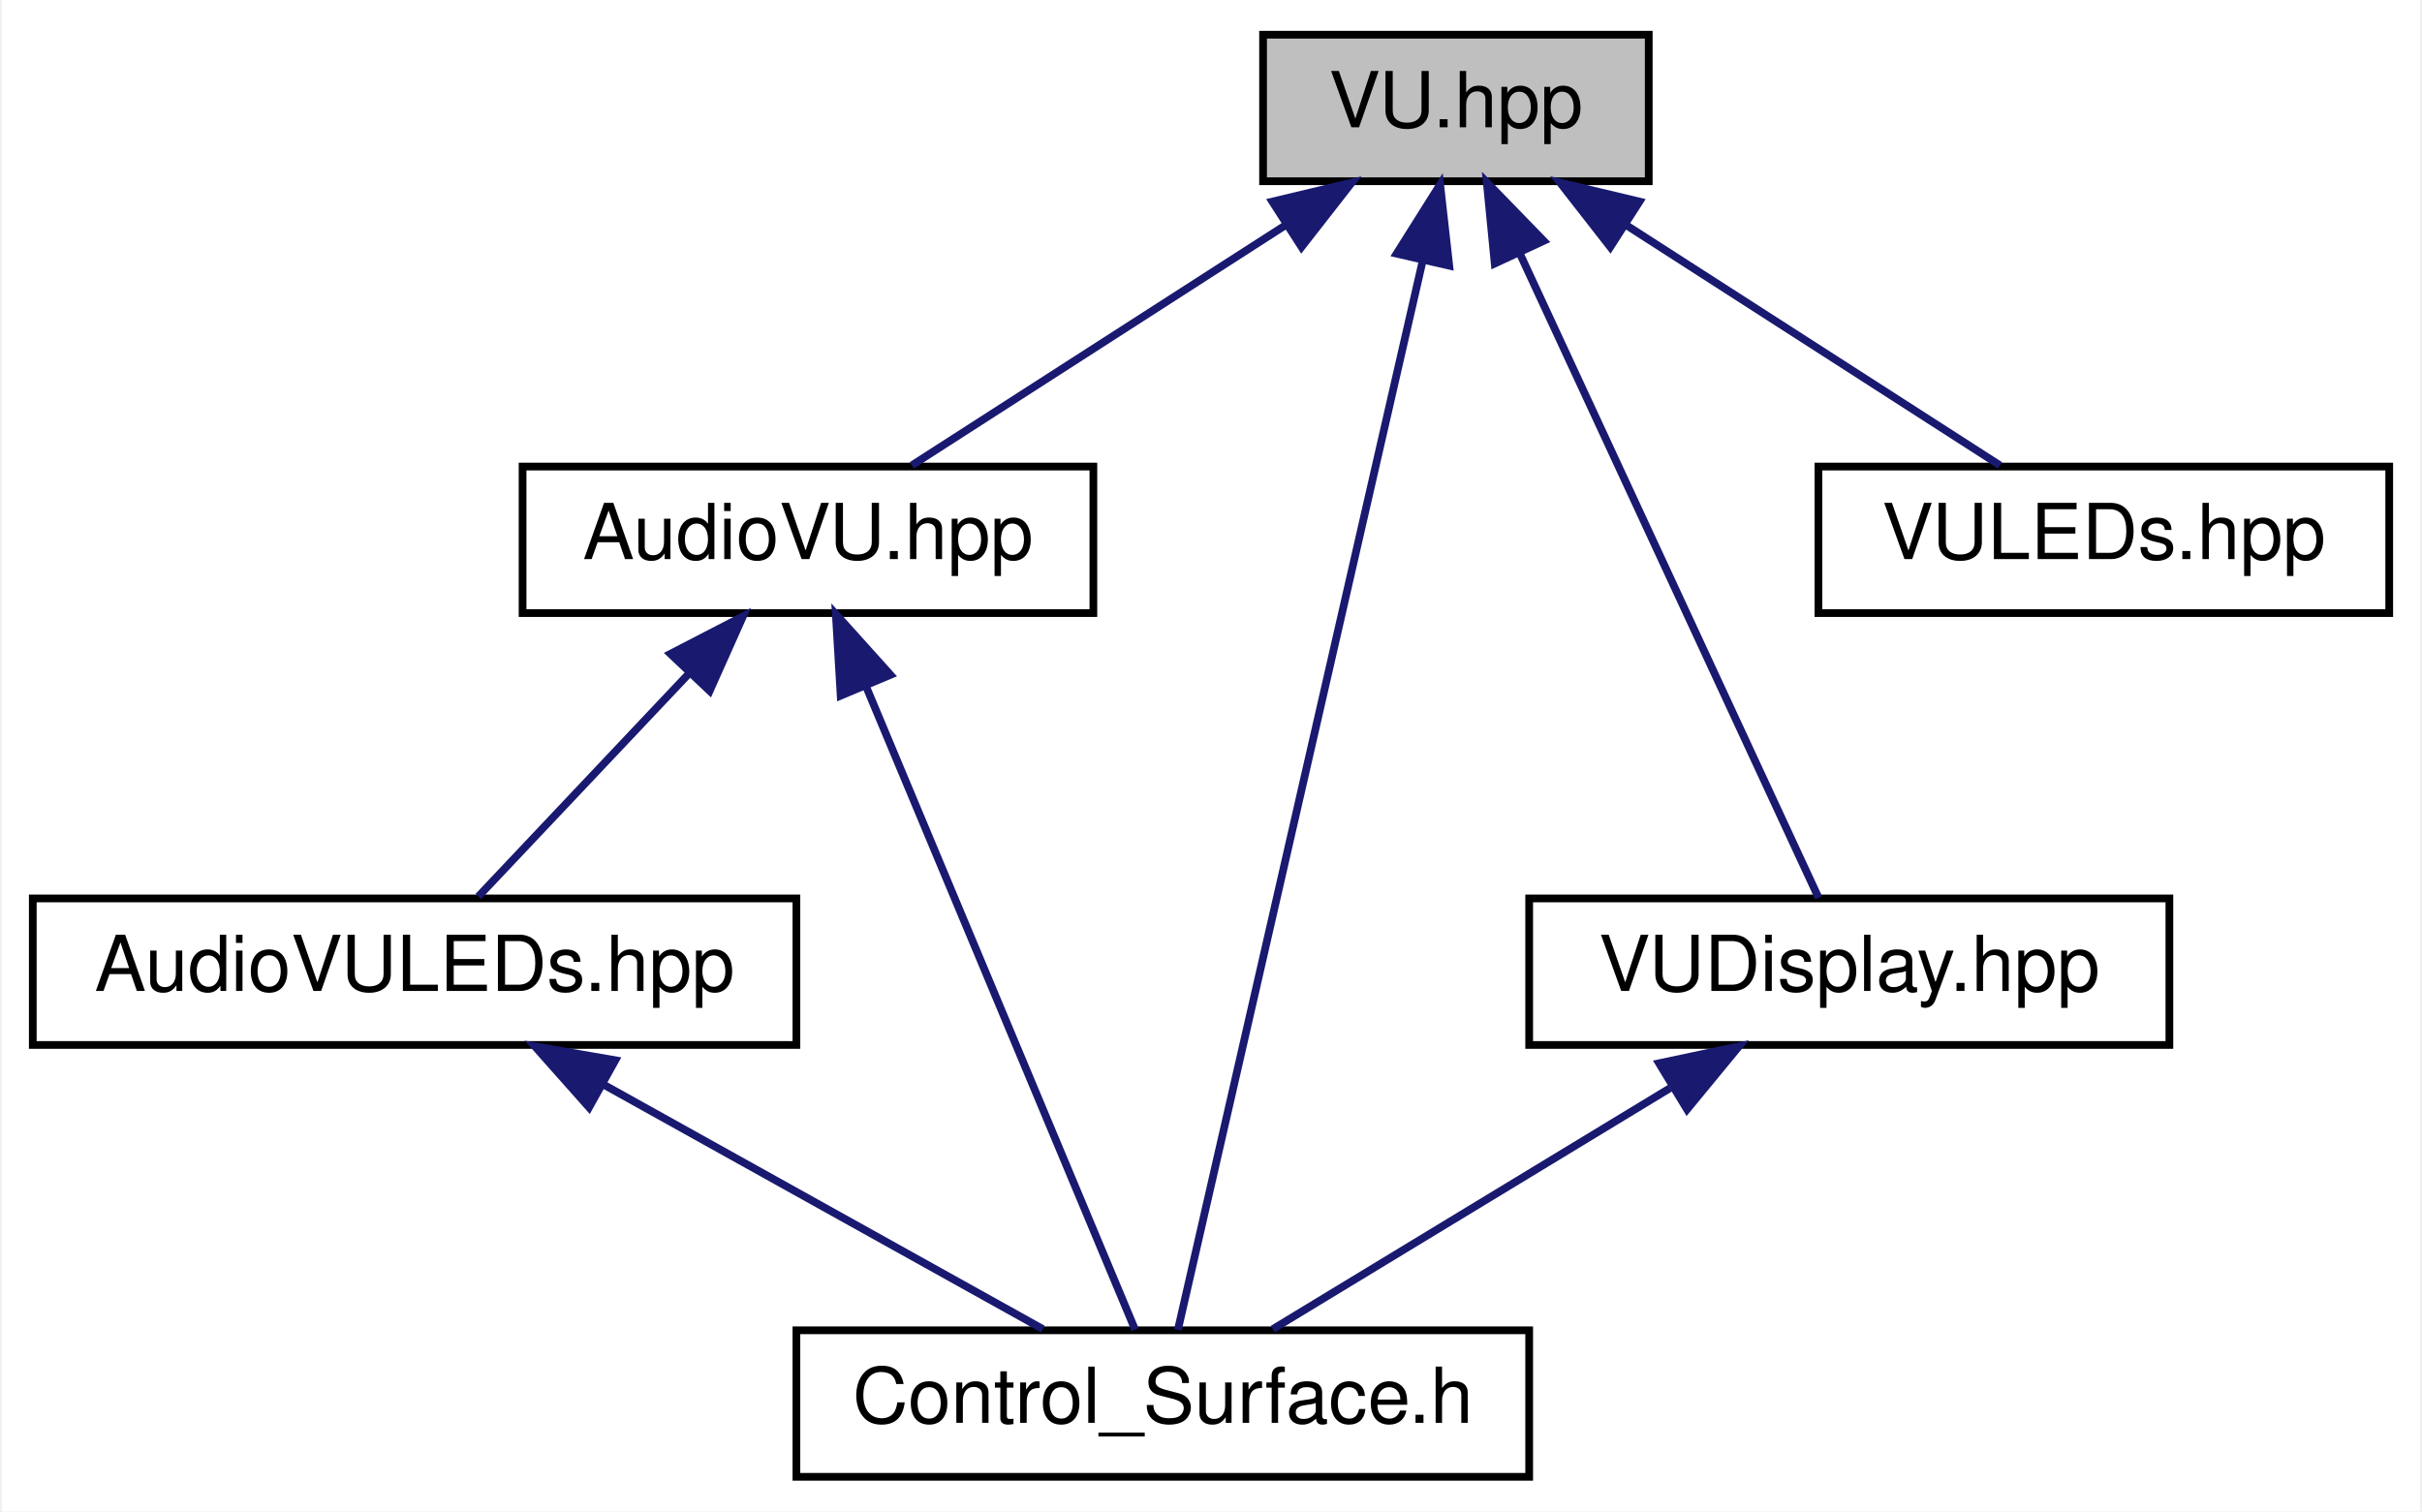
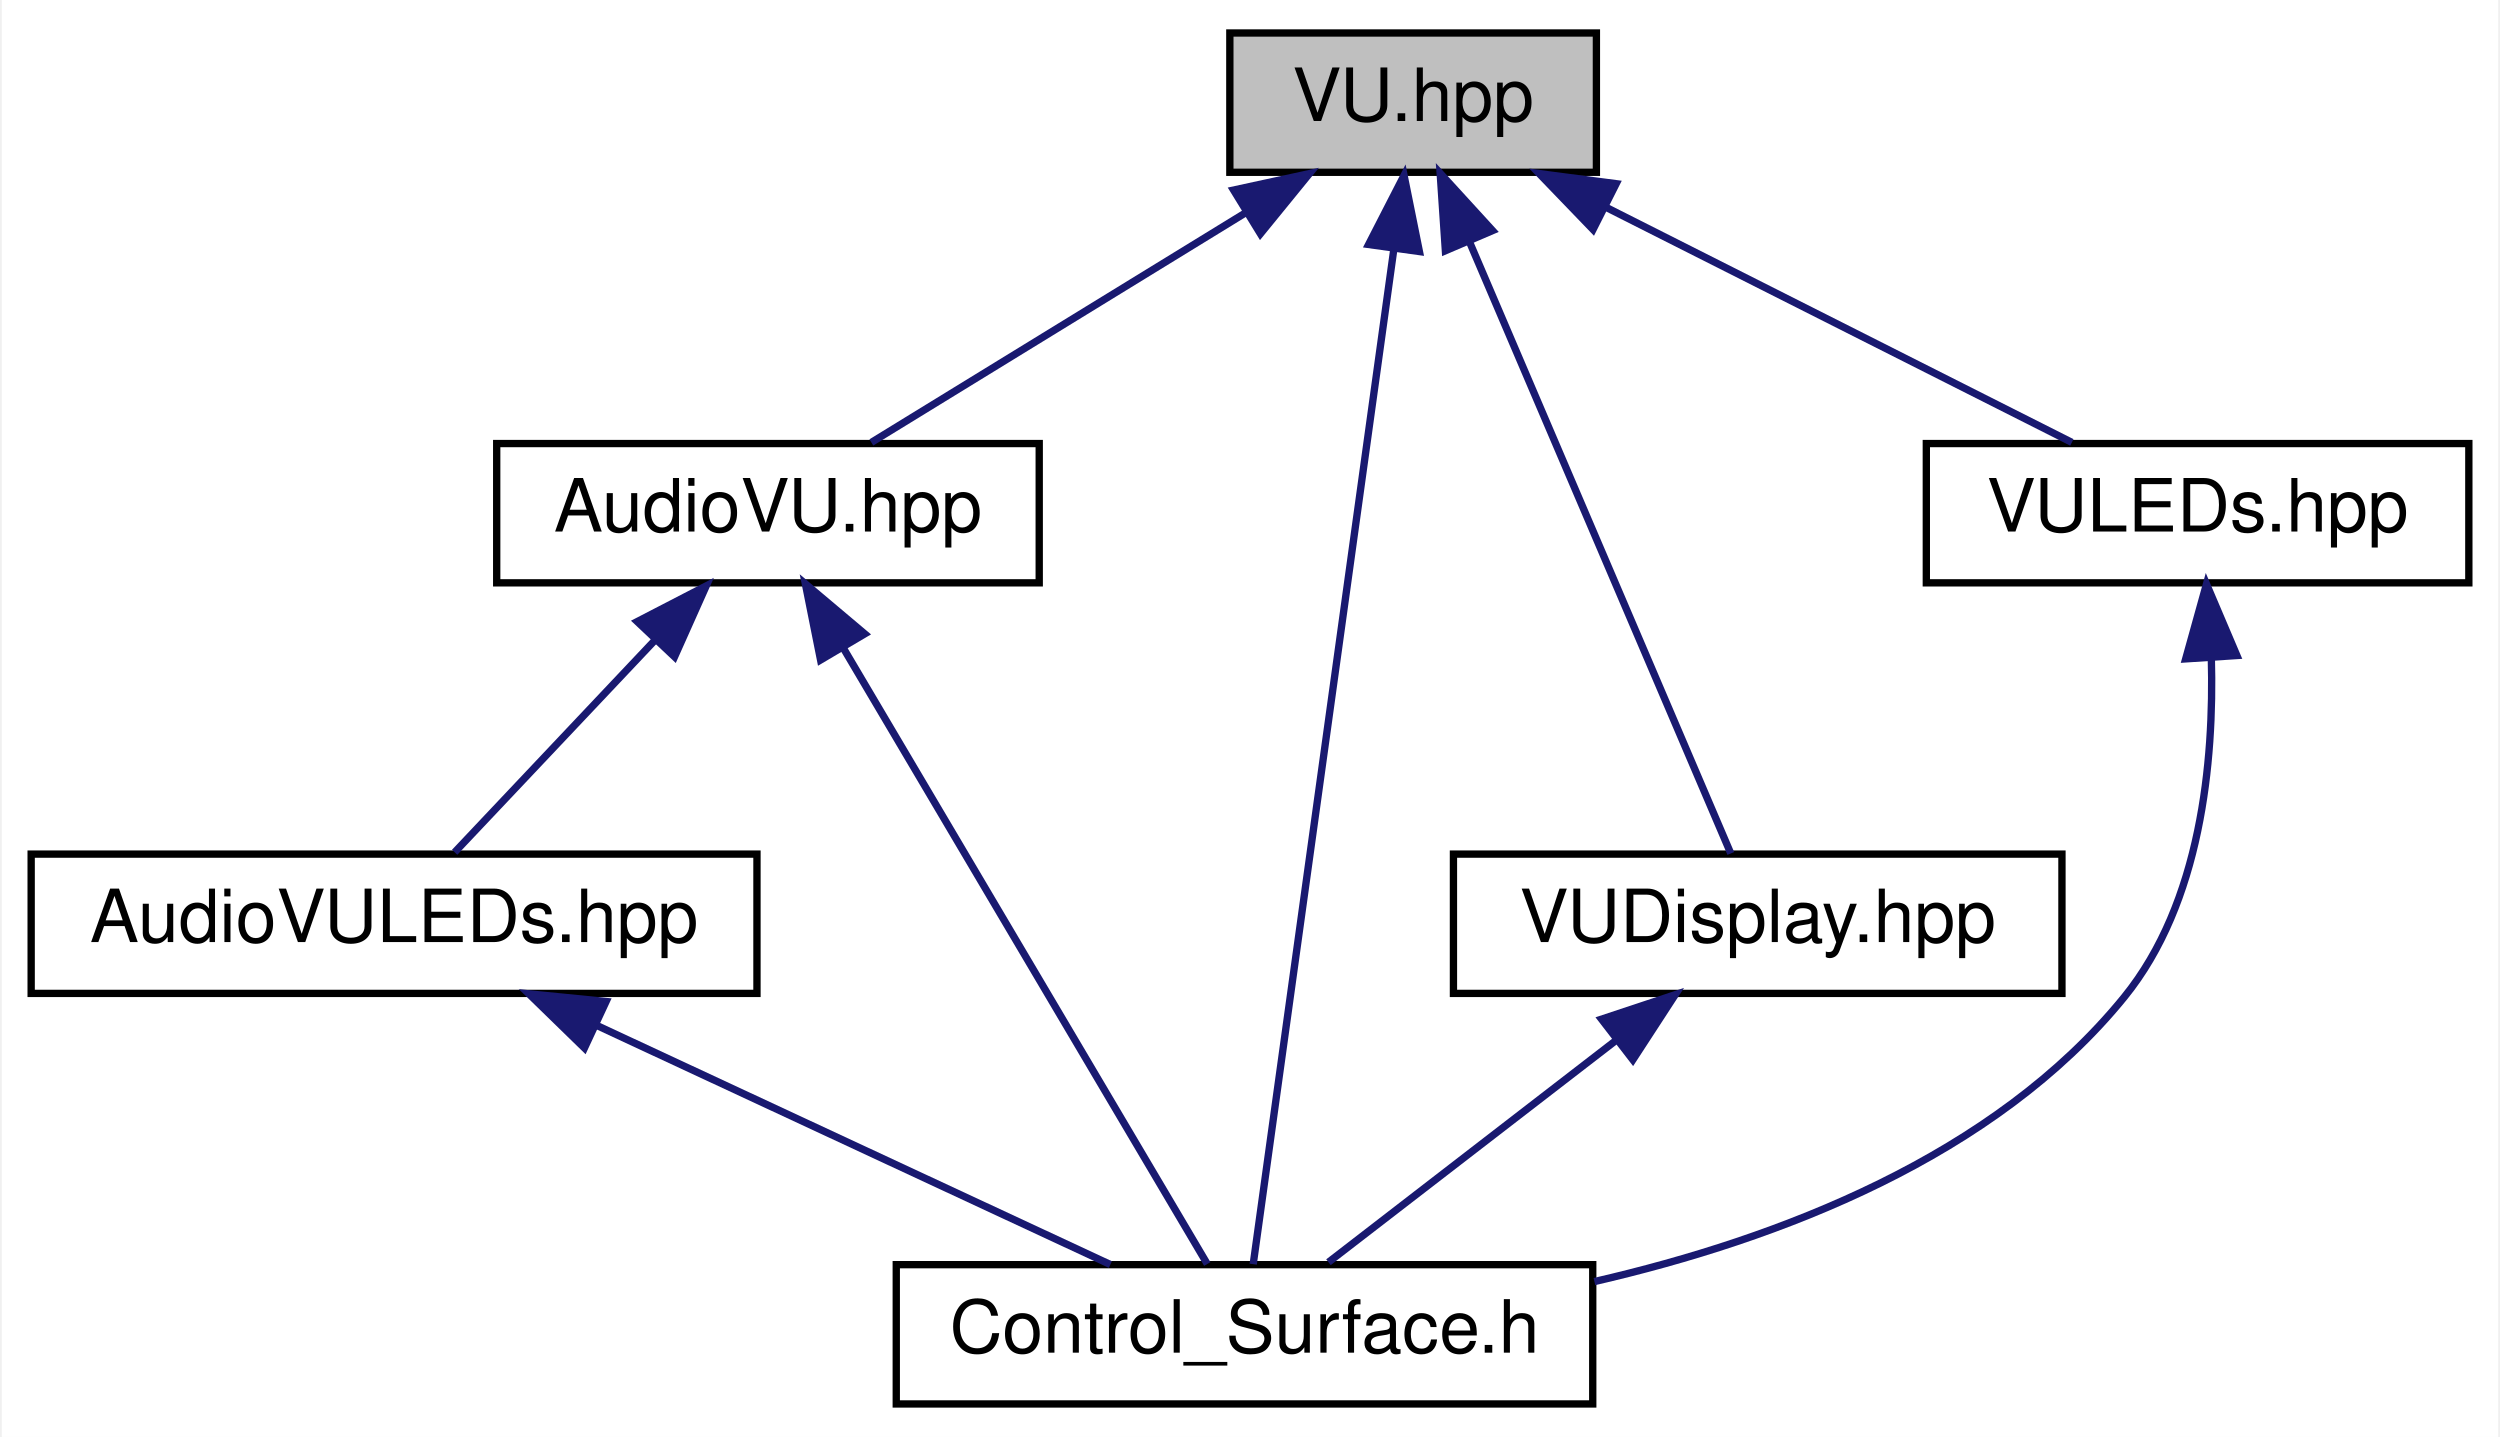
- <svg xmlns="http://www.w3.org/2000/svg" xmlns:xlink="http://www.w3.org/1999/xlink" width="314pt" height="196pt" viewBox="0.00 0.00 313.50 196.00">
+ <svg xmlns="http://www.w3.org/2000/svg" xmlns:xlink="http://www.w3.org/1999/xlink" width="341pt" height="196pt" viewBox="0.00 0.00 340.50 196.00">
  <g id="graph0" class="graph" transform="scale(1 1) rotate(0) translate(4 192)">
-     <polygon fill="white" stroke="none" points="-4,4 -4,-192 309.5,-192 309.5,4 -4,4" />
+     <polygon fill="white" stroke="none" points="-4,4 -4,-192 336.5,-192 336.5,4 -4,4" />
    <g id="node1" class="node">
      <g id="a_node1">
        <a xlink:title=" ">
-           <polygon fill="#bfbfbf" stroke="black" points="159.5,-168.5 159.5,-187.5 209.5,-187.5 209.5,-168.5 159.5,-168.5" />
-           <text text-anchor="middle" x="184.5" y="-175.5" font-family="Helvetica,sans-Serif" font-size="10.00">VU.hpp</text>
+           <polygon fill="#bfbfbf" stroke="black" points="163.5,-168.5 163.5,-187.5 213.5,-187.5 213.5,-168.5 163.5,-168.5" />
+           <text text-anchor="middle" x="188.5" y="-175.5" font-family="Helvetica,sans-Serif" font-size="10.00">VU.hpp</text>
        </a>
      </g>
    </g>
    <g id="node2" class="node">
      <g id="a_node2">
        <a xlink:href="../../dc/de8/AudioVU_8hpp.html" target="_top" xlink:title=" ">
          <polygon fill="white" stroke="black" points="63.5,-112.5 63.5,-131.5 137.5,-131.5 137.5,-112.5 63.5,-112.5" />
          <text text-anchor="middle" x="100.5" y="-119.5" font-family="Helvetica,sans-Serif" font-size="10.00">AudioVU.hpp</text>
        </a>
      </g>
    </g>
    <g id="edge1" class="edge">
-       <path fill="none" stroke="midnightblue" d="M162.568,-162.901C147.165,-152.999 127.054,-140.071 113.963,-131.655" />
-       <polygon fill="midnightblue" stroke="midnightblue" points="160.699,-165.86 171.004,-168.324 164.485,-159.972 160.699,-165.86" />
+       <path fill="none" stroke="midnightblue" d="M165.523,-162.901C149.387,-152.999 128.319,-140.071 114.604,-131.655" />
+       <polygon fill="midnightblue" stroke="midnightblue" points="164.007,-166.077 174.361,-168.324 167.669,-160.111 164.007,-166.077" />
    </g>
    <g id="node4" class="node">
      <g id="a_node4">
        <a xlink:href="../../db/dbf/Control__Surface_8h.html" target="_top" xlink:title="The main header file that includes all Control-Surface header files.">
-           <polygon fill="white" stroke="black" points="99,-0.5 99,-19.5 194,-19.5 194,-0.5 99,-0.5" />
-           <text text-anchor="middle" x="146.5" y="-7.5" font-family="Helvetica,sans-Serif" font-size="10.00">Control_Surface.h</text>
+           <polygon fill="white" stroke="black" points="118,-0.5 118,-19.5 213,-19.5 213,-0.5 118,-0.5" />
+           <text text-anchor="middle" x="165.5" y="-7.5" font-family="Helvetica,sans-Serif" font-size="10.00">Control_Surface.h</text>
        </a>
      </g>
    </g>
    <g id="edge7" class="edge">
-       <path fill="none" stroke="midnightblue" d="M180.134,-157.93C171.891,-121.92 154.336,-45.231 148.461,-19.568" />
-       <polygon fill="midnightblue" stroke="midnightblue" points="176.814,-159.108 182.457,-168.075 183.637,-157.546 176.814,-159.108" />
+       <path fill="none" stroke="midnightblue" d="M185.858,-157.93C180.868,-121.92 170.243,-45.231 166.687,-19.568" />
+       <polygon fill="midnightblue" stroke="midnightblue" points="182.424,-158.65 187.263,-168.075 189.358,-157.689 182.424,-158.65" />
    </g>
    <g id="node5" class="node">
      <g id="a_node5">
        <a xlink:href="../../d0/db9/VUDisplay_8hpp.html" target="_top" xlink:title=" ">
          <polygon fill="white" stroke="black" points="194,-56.5 194,-75.5 277,-75.5 277,-56.5 194,-56.5" />
          <text text-anchor="middle" x="235.5" y="-63.5" font-family="Helvetica,sans-Serif" font-size="10.00">VUDisplay.hpp</text>
        </a>
      </g>
    </g>
    <g id="edge5" class="edge">
-       <path fill="none" stroke="midnightblue" d="M192.846,-158.998C203.974,-134.997 223.228,-93.468 231.517,-75.591" />
-       <polygon fill="midnightblue" stroke="midnightblue" points="189.533,-157.824 188.502,-168.368 195.884,-160.768 189.533,-157.824" />
+       <path fill="none" stroke="midnightblue" d="M196.192,-158.998C206.447,-134.997 224.191,-93.468 231.829,-75.591" />
+       <polygon fill="midnightblue" stroke="midnightblue" points="192.899,-157.798 192.188,-168.368 199.336,-160.548 192.899,-157.798" />
    </g>
    <g id="node6" class="node">
      <g id="a_node6">
        <a xlink:href="../../d3/d52/MIDI__Inputs_2LEDs_2MCU_2VULEDs_8hpp.html" target="_top" xlink:title=" ">
-           <polygon fill="white" stroke="black" points="231.5,-112.5 231.5,-131.5 305.5,-131.5 305.5,-112.5 231.5,-112.5" />
-           <text text-anchor="middle" x="268.5" y="-119.5" font-family="Helvetica,sans-Serif" font-size="10.00">VULEDs.hpp</text>
+           <polygon fill="white" stroke="black" points="258.5,-112.5 258.5,-131.5 332.5,-131.5 332.5,-112.5 258.5,-112.5" />
+           <text text-anchor="middle" x="295.5" y="-119.5" font-family="Helvetica,sans-Serif" font-size="10.00">VULEDs.hpp</text>
        </a>
      </g>
    </g>
    <g id="edge8" class="edge">
-       <path fill="none" stroke="midnightblue" d="M206.432,-162.901C221.835,-152.999 241.946,-140.071 255.037,-131.655" />
-       <polygon fill="midnightblue" stroke="midnightblue" points="204.515,-159.972 197.996,-168.324 208.301,-165.86 204.515,-159.972" />
+       <path fill="none" stroke="midnightblue" d="M214.802,-163.726C234.615,-153.727 261.207,-140.307 278.351,-131.655" />
+       <polygon fill="midnightblue" stroke="midnightblue" points="213.042,-160.694 205.691,-168.324 216.196,-166.943 213.042,-160.694" />
    </g>
    <g id="node3" class="node">
      <g id="a_node3">
        <a xlink:href="../../d4/dde/AudioVULEDs_8hpp.html" target="_top" xlink:title=" ">
          <polygon fill="white" stroke="black" points="0,-56.5 0,-75.5 99,-75.5 99,-56.5 0,-56.5" />
          <text text-anchor="middle" x="49.5" y="-63.5" font-family="Helvetica,sans-Serif" font-size="10.00">AudioVULEDs.hpp</text>
        </a>
      </g>
    </g>
    <g id="edge2" class="edge">
      <path fill="none" stroke="midnightblue" d="M85.122,-104.718C76.133,-95.2 65.141,-83.561 57.765,-75.751" />
      <polygon fill="midnightblue" stroke="midnightblue" points="82.668,-107.216 92.078,-112.083 87.757,-102.41 82.668,-107.216" />
    </g>
    <g id="edge4" class="edge">
-       <path fill="none" stroke="midnightblue" d="M108.028,-102.998C118.065,-78.997 135.431,-37.468 142.907,-19.591" />
-       <polygon fill="midnightblue" stroke="midnightblue" points="104.739,-101.792 104.11,-112.368 111.197,-104.493 104.739,-101.792" />
+       <path fill="none" stroke="midnightblue" d="M110.758,-103.64C124.879,-79.744 149.765,-37.629 160.423,-19.591" />
+       <polygon fill="midnightblue" stroke="midnightblue" points="107.675,-101.979 105.6,-112.368 113.701,-105.54 107.675,-101.979" />
    </g>
    <g id="edge3" class="edge">
-       <path fill="none" stroke="midnightblue" d="M73.835,-51.453C91.743,-41.483 115.554,-28.228 130.954,-19.654" />
-       <polygon fill="midnightblue" stroke="midnightblue" points="72.12,-48.402 65.085,-56.324 75.525,-54.518 72.12,-48.402" />
+       <path fill="none" stroke="midnightblue" d="M77.22,-52.096C98.892,-42.007 128.402,-28.27 147.205,-19.516" />
+       <polygon fill="midnightblue" stroke="midnightblue" points="75.469,-49.05 67.88,-56.444 78.424,-55.396 75.469,-49.05" />
    </g>
    <g id="edge6" class="edge">
-       <path fill="none" stroke="midnightblue" d="M212.262,-50.901C195.942,-40.999 174.635,-28.07 160.764,-19.654" />
-       <polygon fill="midnightblue" stroke="midnightblue" points="210.836,-54.129 221.201,-56.324 214.467,-48.144 210.836,-54.129" />
+       <path fill="none" stroke="midnightblue" d="M216.186,-50.101C203.588,-40.382 187.572,-28.027 176.951,-19.834" />
+       <polygon fill="midnightblue" stroke="midnightblue" points="214.198,-52.987 224.253,-56.324 218.473,-47.445 214.198,-52.987" />
+     </g>
+     <g id="edge9" class="edge">
+       <path fill="none" stroke="midnightblue" d="M297.377,-102.238C297.766,-88.045 295.953,-68.865 285.5,-56 267.821,-34.242 238.475,-23.001 213.229,-17.195" />
+       <polygon fill="midnightblue" stroke="midnightblue" points="293.877,-102.129 296.716,-112.336 300.862,-102.587 293.877,-102.129" />
    </g>
  </g>
</svg>
